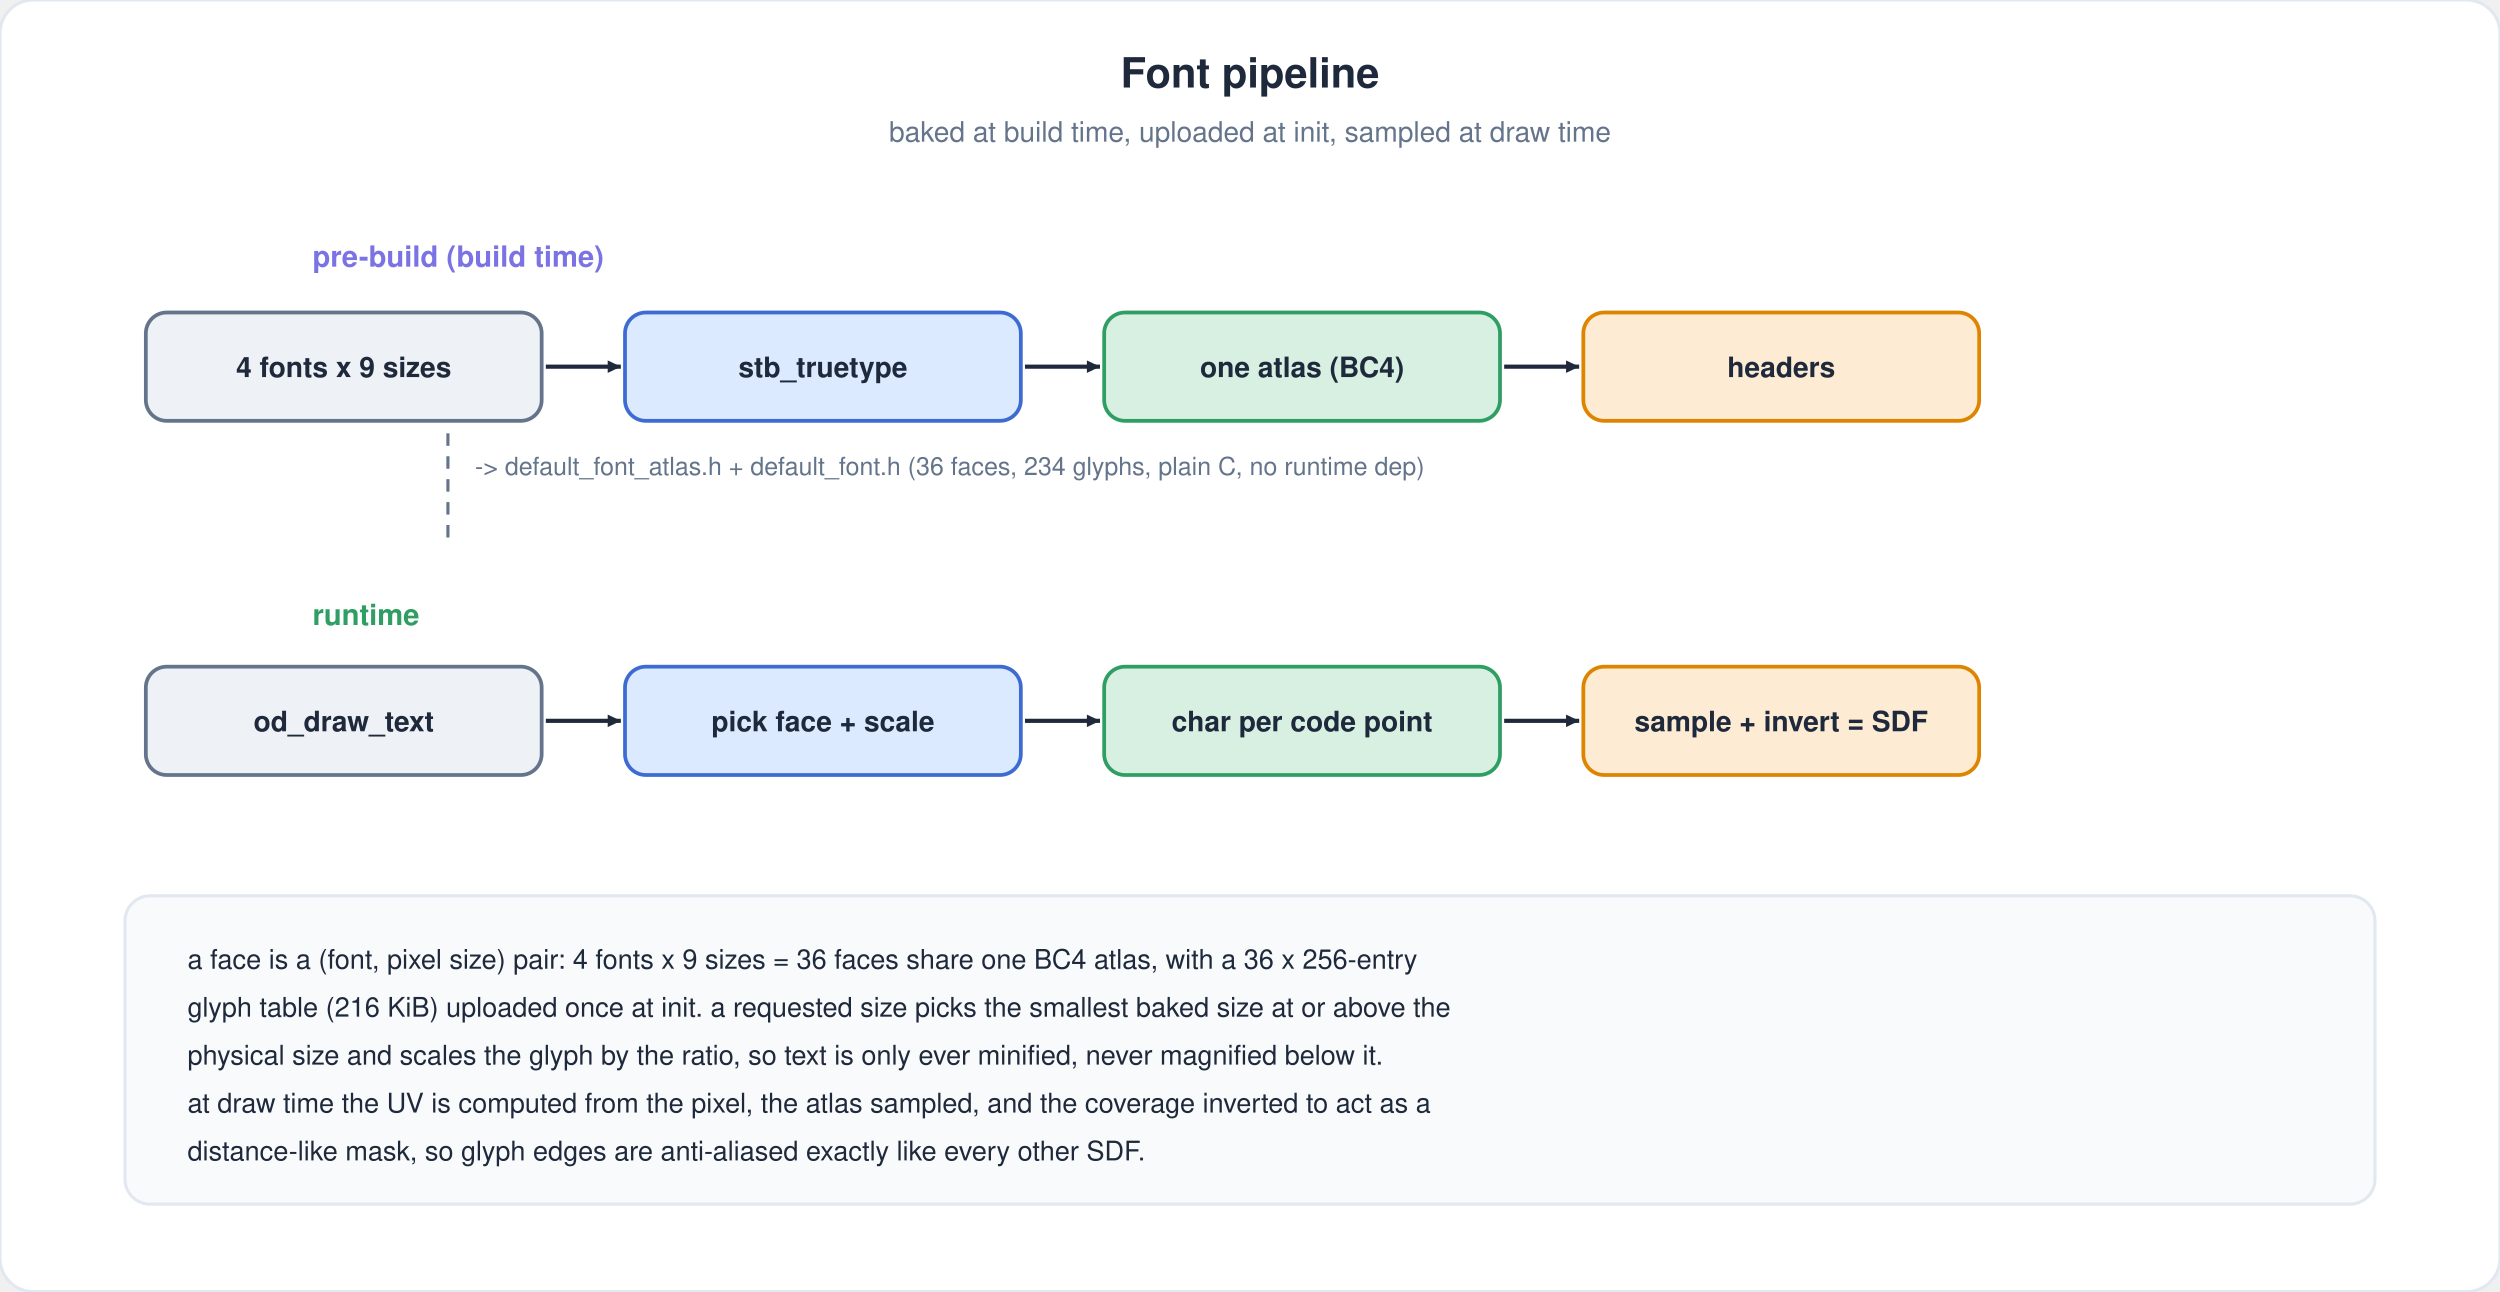
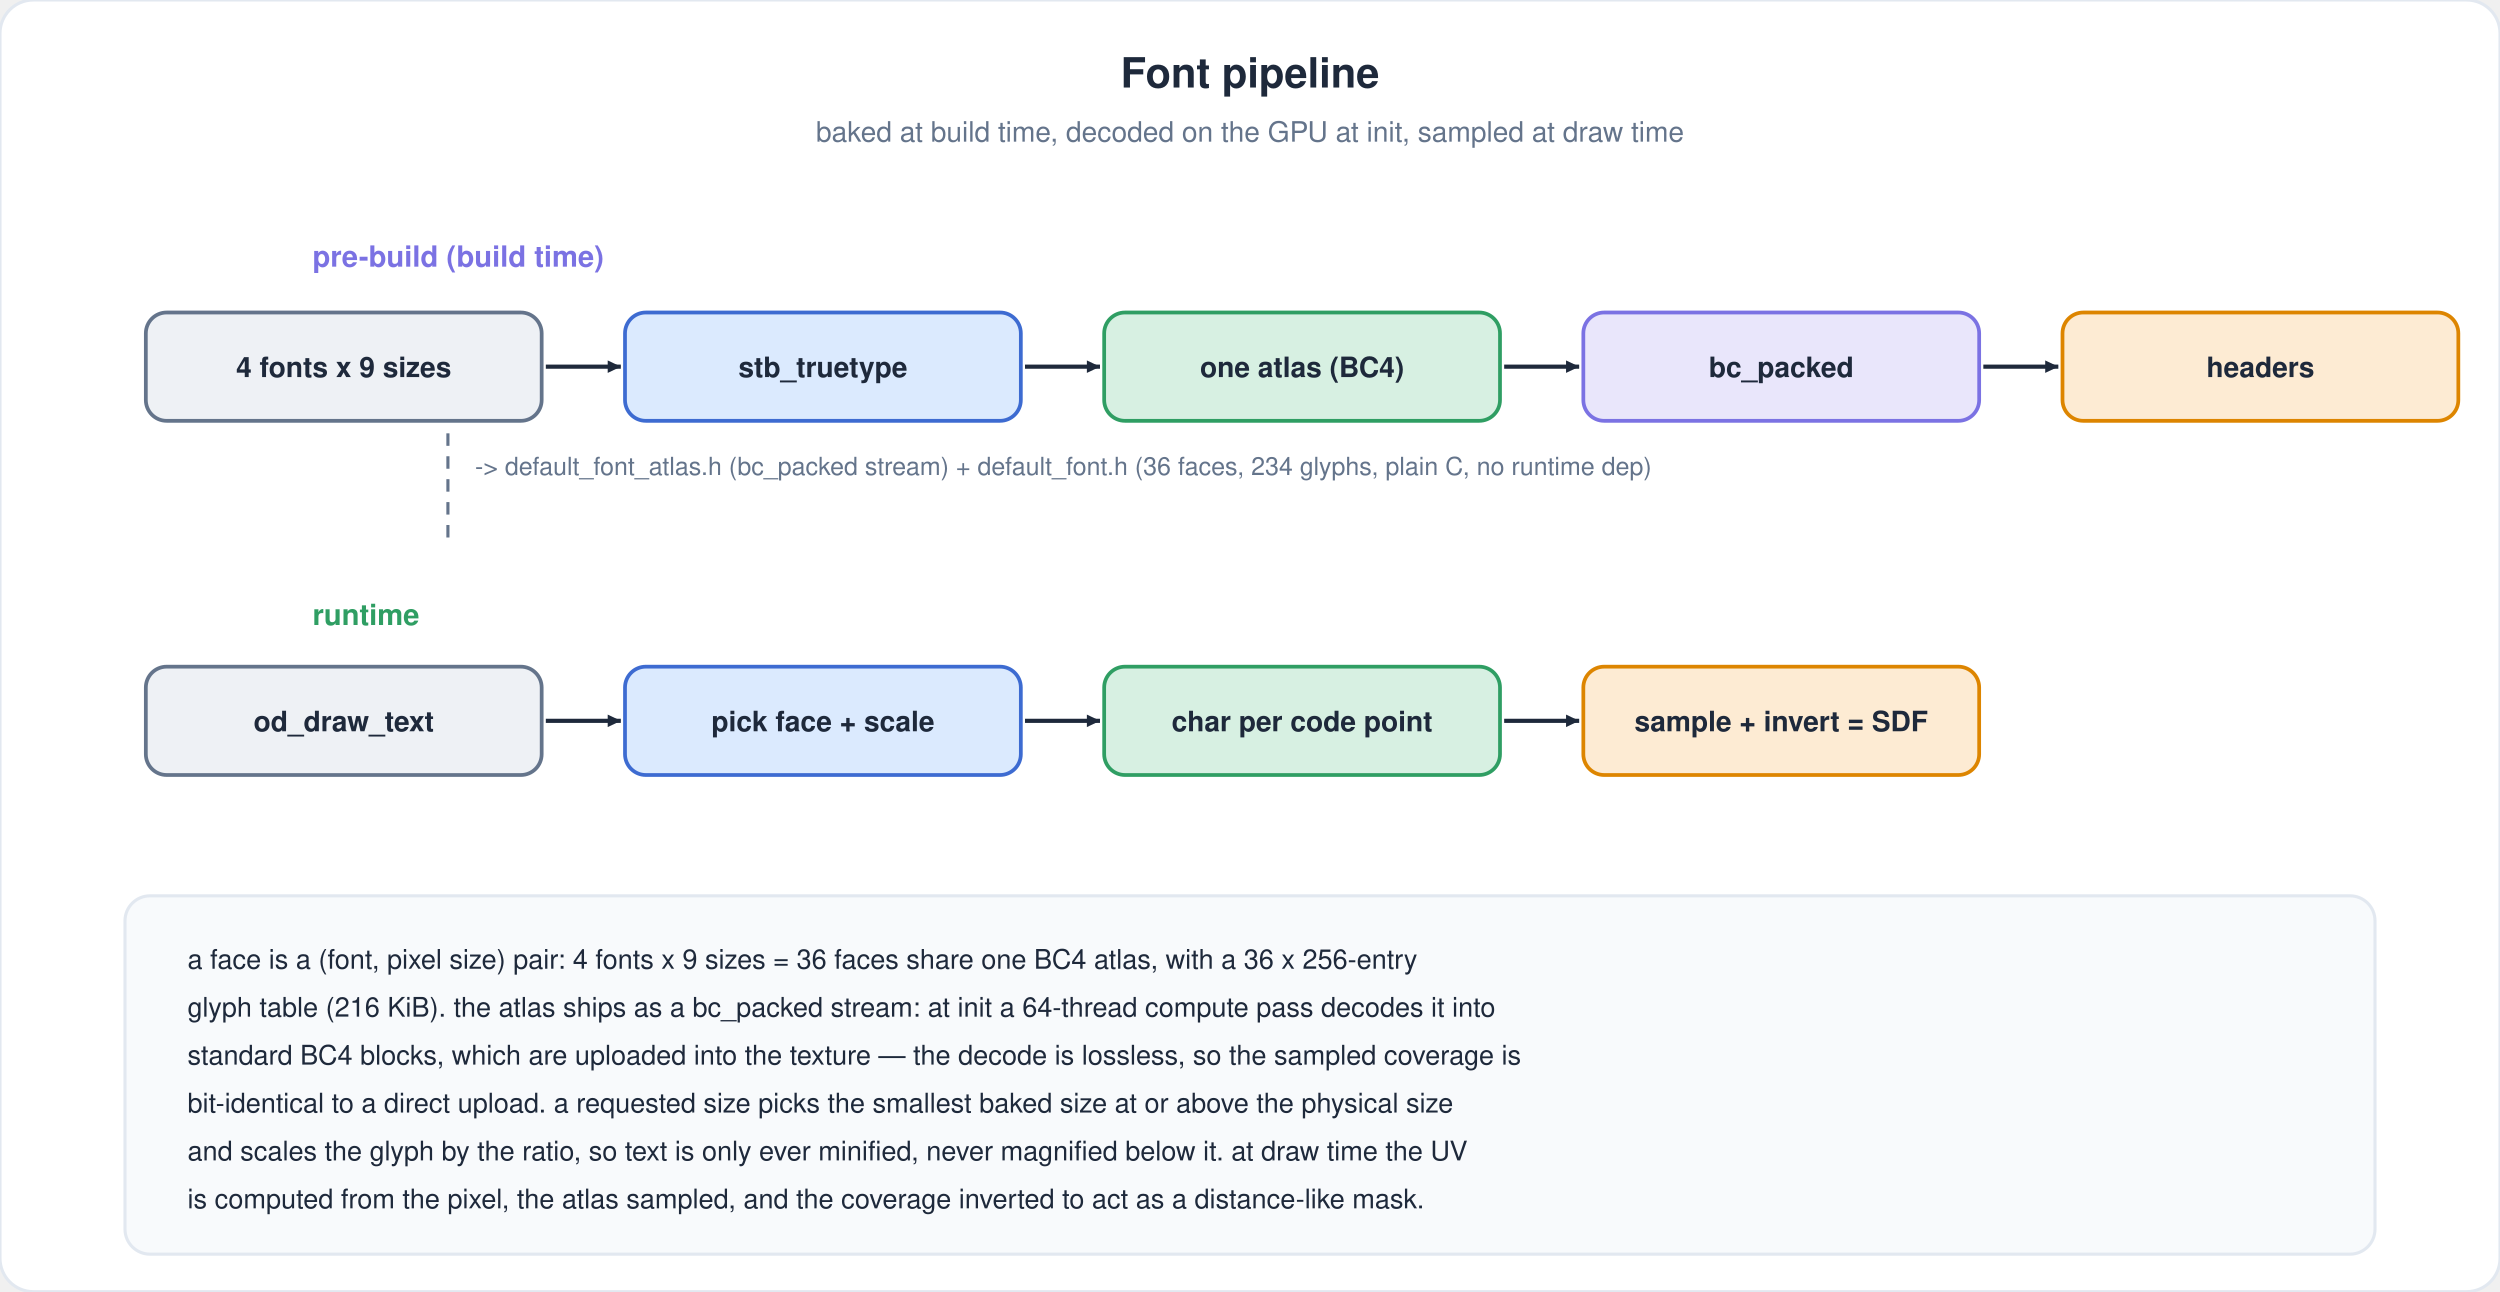
<svg xmlns="http://www.w3.org/2000/svg" viewBox="0 0 1200 620" width="1200" height="620" role="img">
  <rect x="0" y="0" width="1200" height="620" rx="16" fill="white" stroke="#E2E8F0" stroke-width="1.5" />
  <text x="600.0" y="42.0" font-size="20" fill="#1E293B" text-anchor="middle" font-family="Helvetica, Arial, sans-serif" font-weight="bold">Font pipeline</text>
-   <text x="600.0" y="68.0" font-size="13.5" fill="#64748B" text-anchor="middle" font-family="Helvetica, Arial, sans-serif" font-weight="normal">baked at build time, uploaded at init, sampled at draw time</text>
+   <text x="600.0" y="68.0" font-size="13.5" fill="#64748B" text-anchor="middle" font-family="Helvetica, Arial, sans-serif" font-weight="normal">baked at build time, decoded on the GPU at init, sampled at draw time</text>
  <text x="150.0" y="128.0" font-size="14" fill="#7B72E3" text-anchor="start" font-family="Helvetica, Arial, sans-serif" font-weight="bold">pre-build (build time)</text>
  <rect x="70.0" y="150.0" width="190.0" height="52.0" rx="10" fill="#EEF1F5" stroke="#64748B" stroke-width="1.8" />
  <text x="165.0" y="181.0" font-size="13.5" fill="#1E293B" text-anchor="middle" font-family="Helvetica, Arial, sans-serif" font-weight="bold">4 fonts x 9 sizes</text>
  <line x1="262.0" y1="176.0" x2="298.0" y2="176.0" stroke="#1E293B" stroke-width="2" />
  <polygon points="298.0,176.0 291.7,179.0 291.7,173.0" fill="#1E293B" />
  <rect x="300.0" y="150.0" width="190.0" height="52.0" rx="10" fill="#DBEAFE" stroke="#3D6BD1" stroke-width="1.8" />
  <text x="395.0" y="181.0" font-size="13.5" fill="#1E293B" text-anchor="middle" font-family="Helvetica, Arial, sans-serif" font-weight="bold">stb_truetype</text>
  <line x1="492.0" y1="176.0" x2="528.0" y2="176.0" stroke="#1E293B" stroke-width="2" />
  <polygon points="528.0,176.0 521.7,179.0 521.7,173.0" fill="#1E293B" />
  <rect x="530.0" y="150.0" width="190.0" height="52.0" rx="10" fill="#D7F0E2" stroke="#2F9E63" stroke-width="1.8" />
  <text x="625.0" y="181.0" font-size="13.5" fill="#1E293B" text-anchor="middle" font-family="Helvetica, Arial, sans-serif" font-weight="bold">one atlas (BC4)</text>
  <line x1="722.0" y1="176.0" x2="758.0" y2="176.0" stroke="#1E293B" stroke-width="2" />
  <polygon points="758.0,176.0 751.7,179.0 751.7,173.0" fill="#1E293B" />
-   <rect x="760.0" y="150.0" width="190.0" height="52.0" rx="10" fill="#FDEBD3" stroke="#DD8500" stroke-width="1.8" />
-   <text x="855.0" y="181.0" font-size="13.5" fill="#1E293B" text-anchor="middle" font-family="Helvetica, Arial, sans-serif" font-weight="bold">headers</text>
+   <rect x="760.0" y="150.0" width="190.0" height="52.0" rx="10" fill="#E9E6FB" stroke="#7B72E3" stroke-width="1.8" />
+   <text x="855.0" y="181.0" font-size="13.5" fill="#1E293B" text-anchor="middle" font-family="Helvetica, Arial, sans-serif" font-weight="bold">bc_packed</text>
+   <line x1="952.0" y1="176.0" x2="988.0" y2="176.0" stroke="#1E293B" stroke-width="2" />
+   <polygon points="988.0,176.0 981.7,179.0 981.7,173.0" fill="#1E293B" />
+   <rect x="990.0" y="150.0" width="190.0" height="52.0" rx="10" fill="#FDEBD3" stroke="#DD8500" stroke-width="1.8" />
+   <text x="1085.0" y="181.0" font-size="13.5" fill="#1E293B" text-anchor="middle" font-family="Helvetica, Arial, sans-serif" font-weight="bold">headers</text>
  <line x1="215.0" y1="208.0" x2="215.0" y2="258.0" stroke="#64748B" stroke-width="1.5" stroke-dasharray="6 5" />
-   <text x="228.0" y="228.0" font-size="12" fill="#64748B" text-anchor="start" font-family="Helvetica, Arial, sans-serif" font-weight="normal">-&gt; default_font_atlas.h + default_font.h (36 faces, 234 glyphs, plain C, no runtime dep)</text>
+   <text x="228.0" y="228.0" font-size="12" fill="#64748B" text-anchor="start" font-family="Helvetica, Arial, sans-serif" font-weight="normal">-&gt; default_font_atlas.h (bc_packed stream) + default_font.h (36 faces, 234 glyphs, plain C, no runtime dep)</text>
  <text x="150.0" y="300.0" font-size="14" fill="#2F9E63" text-anchor="start" font-family="Helvetica, Arial, sans-serif" font-weight="bold">runtime</text>
  <rect x="70.0" y="320.0" width="190.0" height="52.0" rx="10" fill="#EEF1F5" stroke="#64748B" stroke-width="1.8" />
  <text x="165.0" y="351.0" font-size="13.5" fill="#1E293B" text-anchor="middle" font-family="Helvetica, Arial, sans-serif" font-weight="bold">od_draw_text</text>
  <line x1="262.0" y1="346.0" x2="298.0" y2="346.0" stroke="#1E293B" stroke-width="2" />
  <polygon points="298.0,346.0 291.7,349.0 291.7,343.0" fill="#1E293B" />
  <rect x="300.0" y="320.0" width="190.0" height="52.0" rx="10" fill="#DBEAFE" stroke="#3D6BD1" stroke-width="1.8" />
  <text x="395.0" y="351.0" font-size="13.5" fill="#1E293B" text-anchor="middle" font-family="Helvetica, Arial, sans-serif" font-weight="bold">pick face + scale</text>
  <line x1="492.0" y1="346.0" x2="528.0" y2="346.0" stroke="#1E293B" stroke-width="2" />
  <polygon points="528.0,346.0 521.7,349.0 521.7,343.0" fill="#1E293B" />
  <rect x="530.0" y="320.0" width="190.0" height="52.0" rx="10" fill="#D7F0E2" stroke="#2F9E63" stroke-width="1.8" />
  <text x="625.0" y="351.0" font-size="13.5" fill="#1E293B" text-anchor="middle" font-family="Helvetica, Arial, sans-serif" font-weight="bold">char per code point</text>
  <line x1="722.0" y1="346.0" x2="758.0" y2="346.0" stroke="#1E293B" stroke-width="2" />
  <polygon points="758.0,346.0 751.7,349.0 751.7,343.0" fill="#1E293B" />
  <rect x="760.0" y="320.0" width="190.0" height="52.0" rx="10" fill="#FDEBD3" stroke="#DD8500" stroke-width="1.8" />
  <text x="855.0" y="351.0" font-size="13.5" fill="#1E293B" text-anchor="middle" font-family="Helvetica, Arial, sans-serif" font-weight="bold">sample + invert = SDF</text>
-   <rect x="60.0" y="430.0" width="1080.0" height="148.0" rx="12" fill="#F8FAFC" stroke="#E2E8F0" stroke-width="1.5" />
+   <rect x="60.0" y="430.0" width="1080.0" height="172.0" rx="12" fill="#F8FAFC" stroke="#E2E8F0" stroke-width="1.5" />
  <text x="90.0" y="465.0" font-size="13" fill="#1E293B" text-anchor="start" font-family="Helvetica, Arial, sans-serif" font-weight="normal">a face is a (font, pixel size) pair: 4 fonts x 9 sizes = 36 faces share one BC4 atlas, with a 36 x 256-entry</text>
-   <text x="90.0" y="488.0" font-size="13" fill="#1E293B" text-anchor="start" font-family="Helvetica, Arial, sans-serif" font-weight="normal">glyph table (216 KiB) uploaded once at init. a requested size picks the smallest baked size at or above the</text>
-   <text x="90.0" y="511.0" font-size="13" fill="#1E293B" text-anchor="start" font-family="Helvetica, Arial, sans-serif" font-weight="normal">physical size and scales the glyph by the ratio, so text is only ever minified, never magnified below it.</text>
-   <text x="90.0" y="534.0" font-size="13" fill="#1E293B" text-anchor="start" font-family="Helvetica, Arial, sans-serif" font-weight="normal">at draw time the UV is computed from the pixel, the atlas sampled, and the coverage inverted to act as a</text>
-   <text x="90.0" y="557.0" font-size="13" fill="#1E293B" text-anchor="start" font-family="Helvetica, Arial, sans-serif" font-weight="normal">distance-like mask, so glyph edges are anti-aliased exactly like every other SDF.</text>
+   <text x="90.0" y="488.0" font-size="13" fill="#1E293B" text-anchor="start" font-family="Helvetica, Arial, sans-serif" font-weight="normal">glyph table (216 KiB). the atlas ships as a bc_packed stream: at init a 64-thread compute pass decodes it into</text>
+   <text x="90.0" y="511.0" font-size="13" fill="#1E293B" text-anchor="start" font-family="Helvetica, Arial, sans-serif" font-weight="normal">standard BC4 blocks, which are uploaded into the texture — the decode is lossless, so the sampled coverage is</text>
+   <text x="90.0" y="534.0" font-size="13" fill="#1E293B" text-anchor="start" font-family="Helvetica, Arial, sans-serif" font-weight="normal">bit-identical to a direct upload. a requested size picks the smallest baked size at or above the physical size</text>
+   <text x="90.0" y="557.0" font-size="13" fill="#1E293B" text-anchor="start" font-family="Helvetica, Arial, sans-serif" font-weight="normal">and scales the glyph by the ratio, so text is only ever minified, never magnified below it. at draw time the UV</text>
+   <text x="90.0" y="580.0" font-size="13" fill="#1E293B" text-anchor="start" font-family="Helvetica, Arial, sans-serif" font-weight="normal">is computed from the pixel, the atlas sampled, and the coverage inverted to act as a distance-like mask.</text>
</svg>
